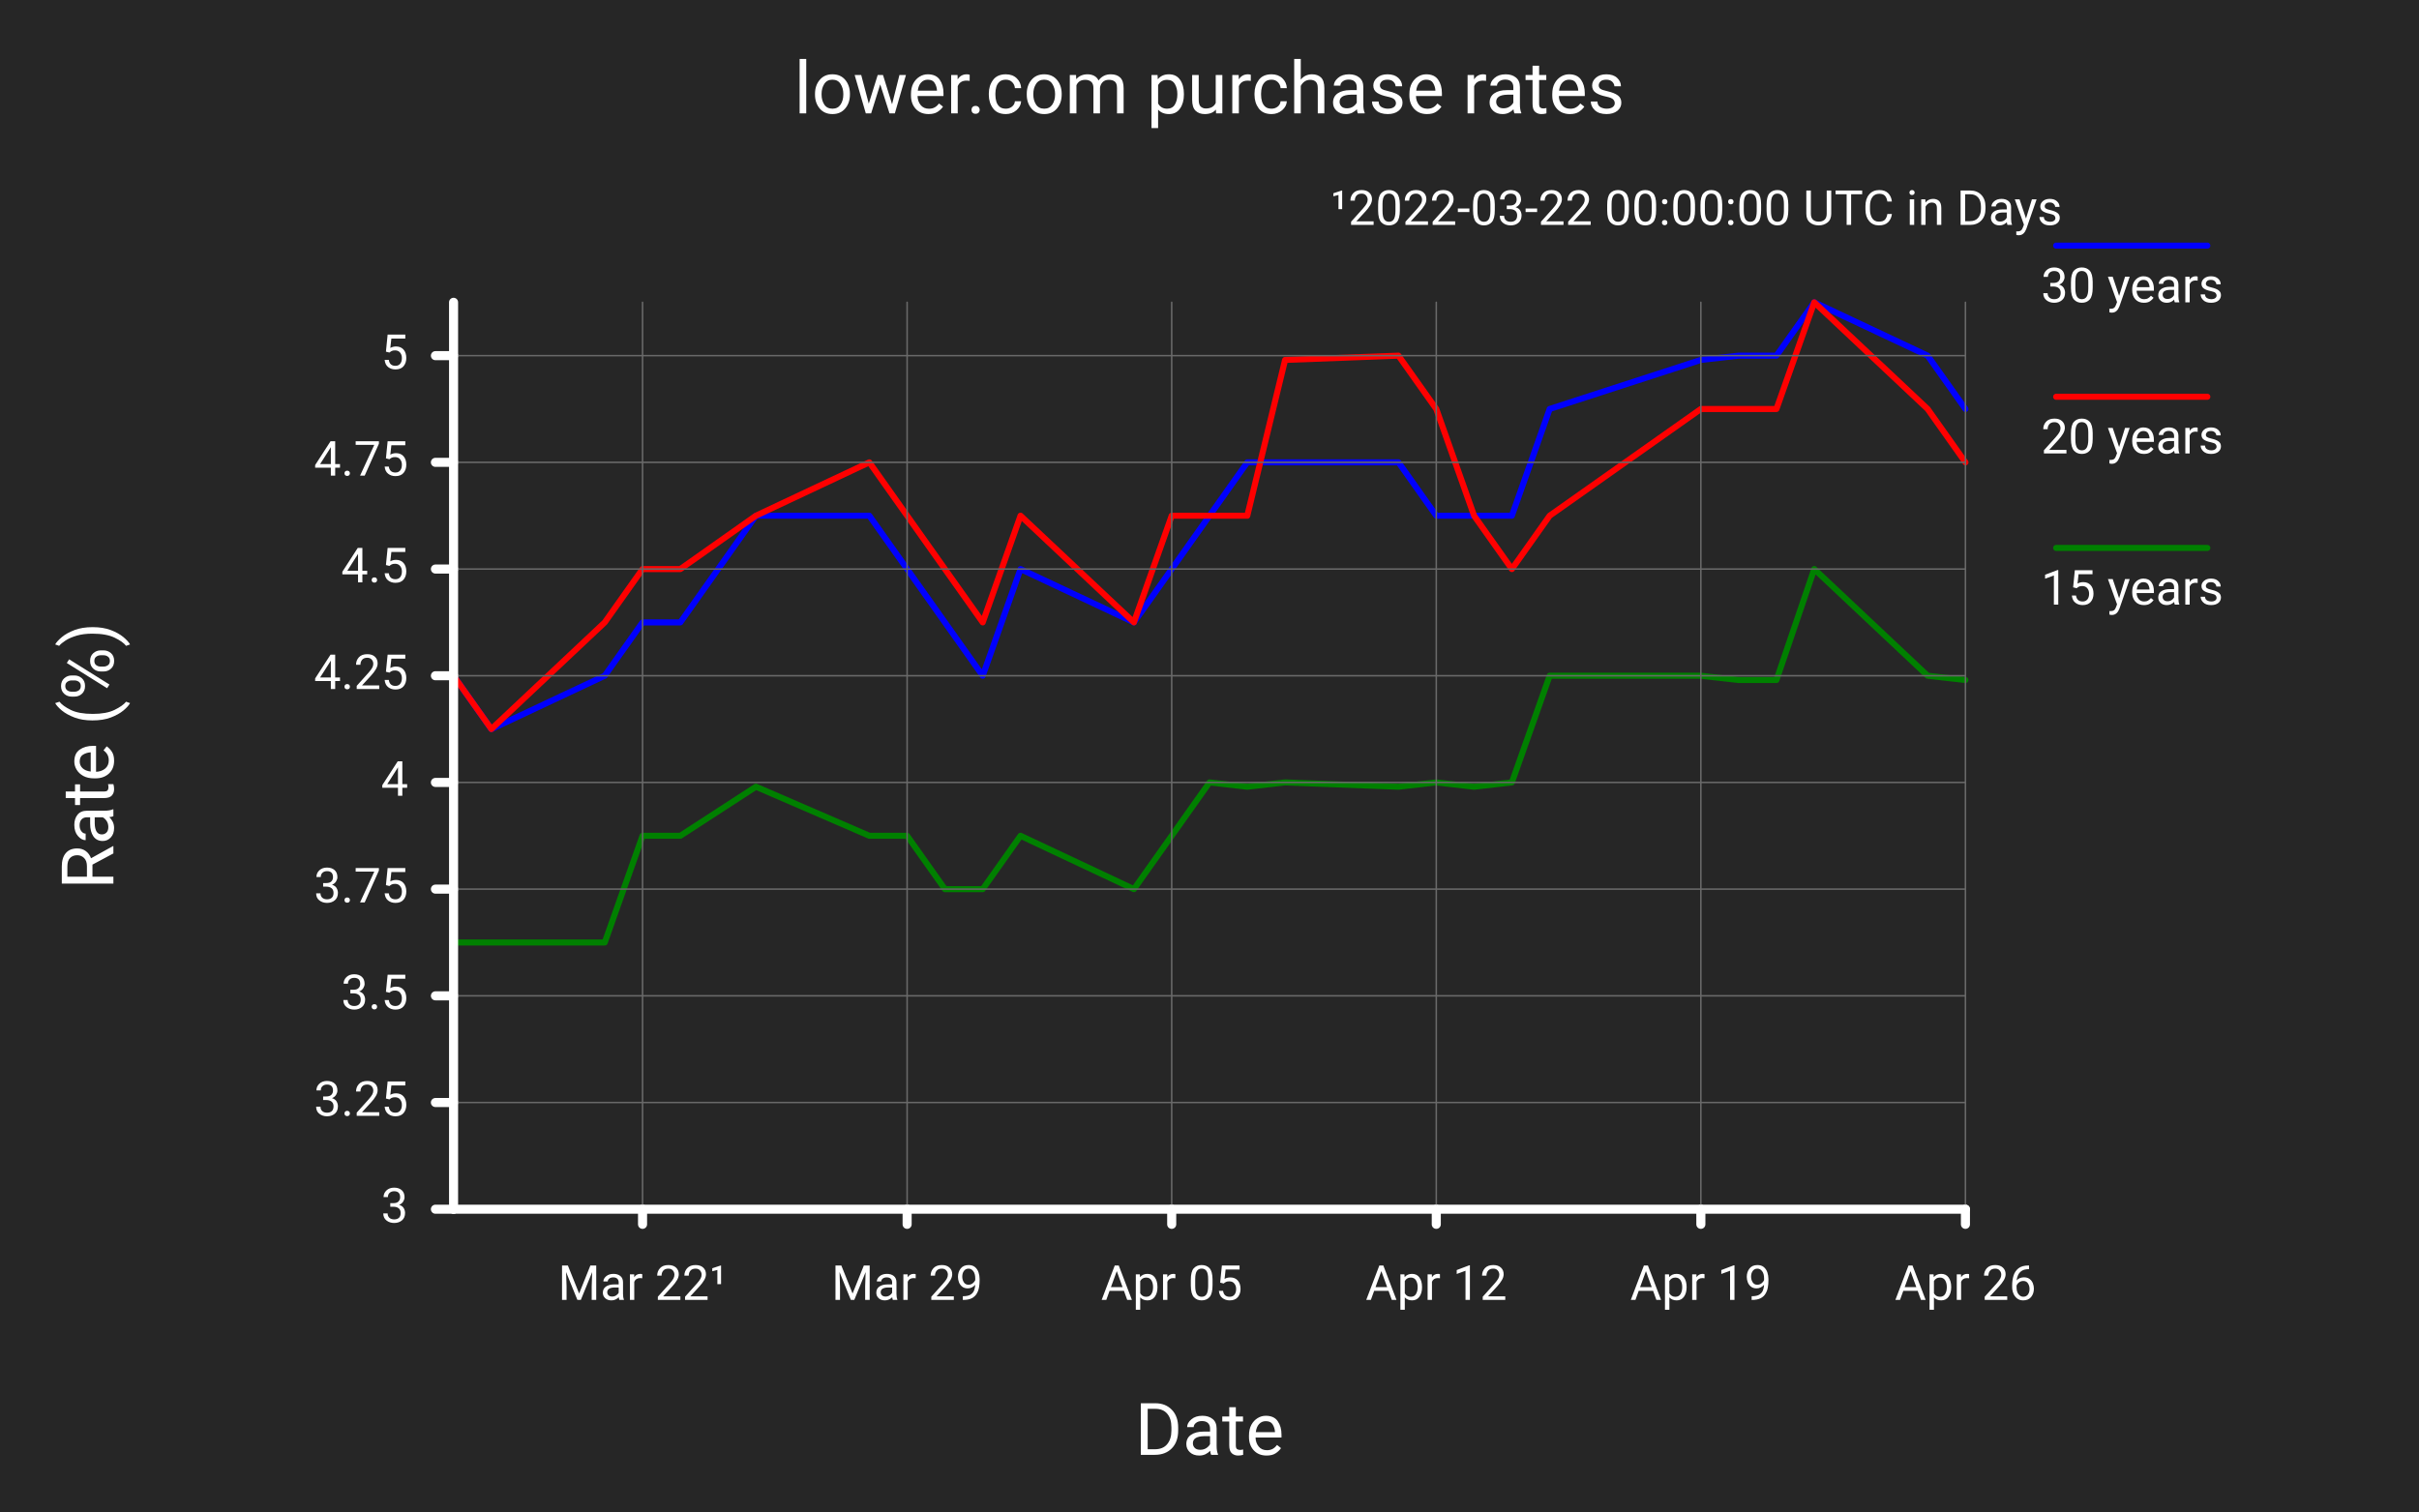
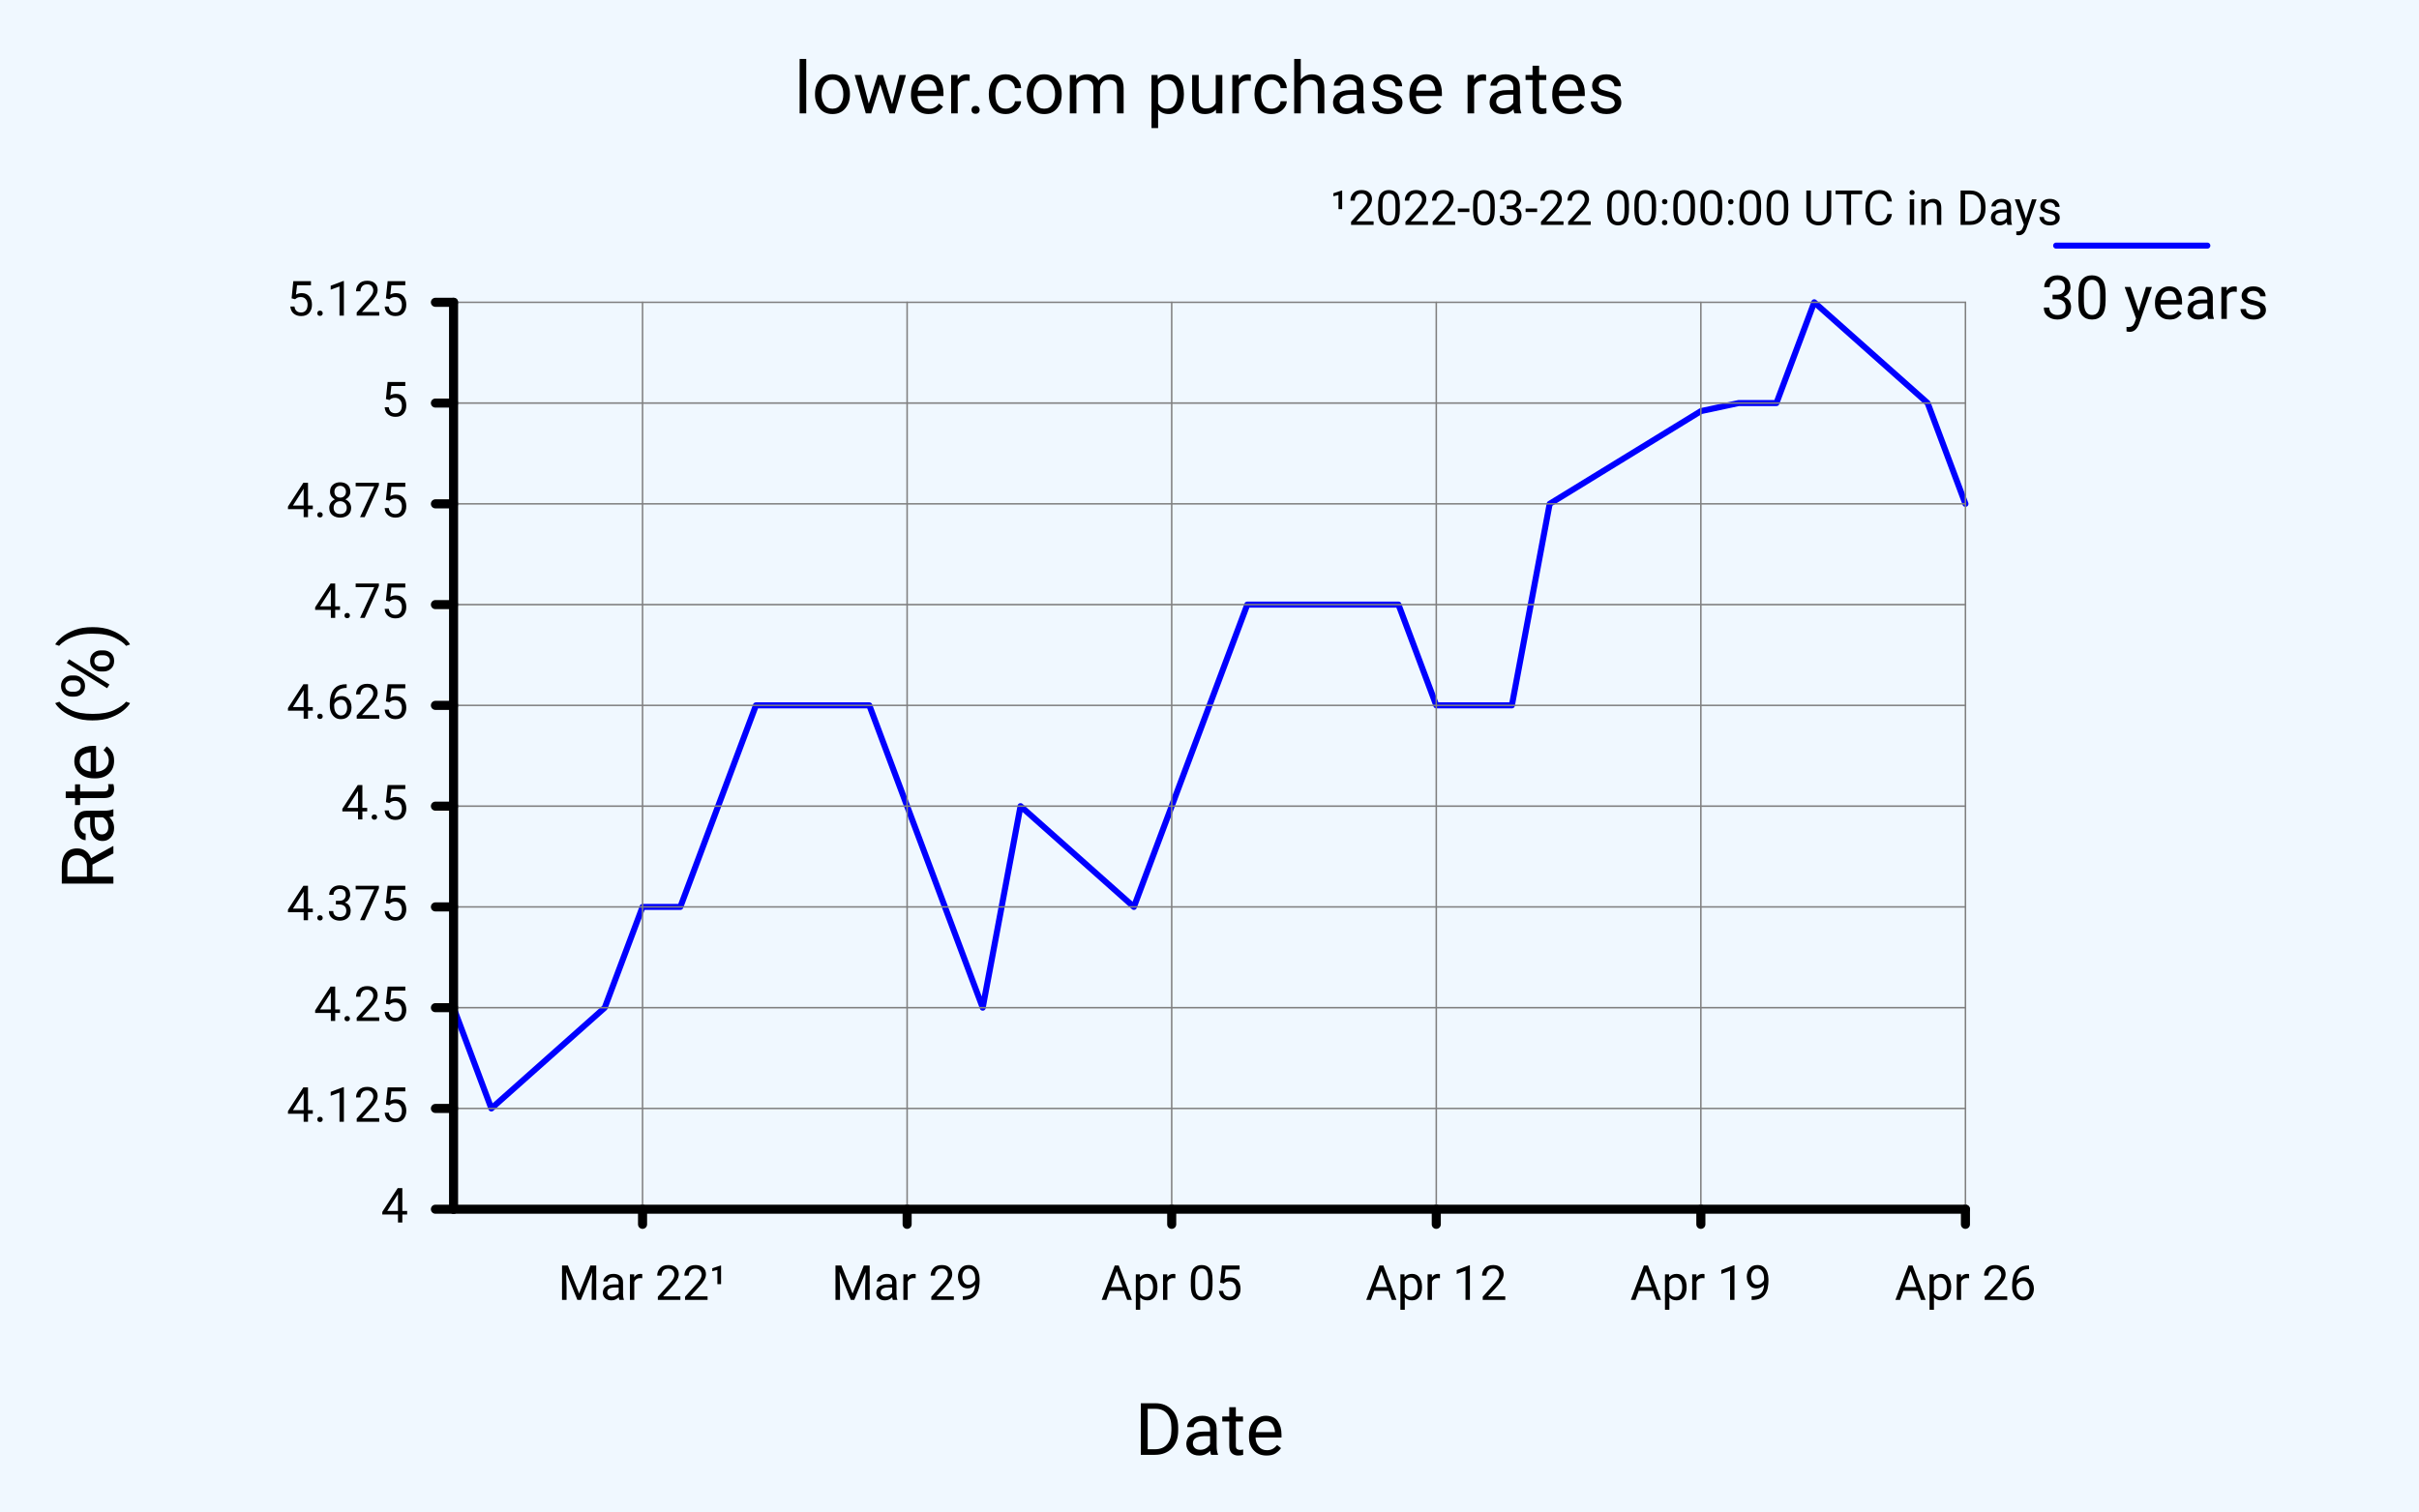
<svg xmlns="http://www.w3.org/2000/svg" class="poloto" width="800" height="500" viewBox="0 0 800 500">
-   <style>.poloto{stroke-linecap:round;stroke-linejoin:round;font-family:Roboto,sans-serif;font-size:16px;}.poloto_background{fill:#262626;}.poloto_scatter{stroke-width:7}.poloto_tick_line{stroke:dimgray;stroke-width:0.5}.poloto_line{stroke-width:2}.poloto_text{fill: white;}.poloto_axis_lines{stroke: white;stroke-width:3;fill:none;stroke-dasharray:none}.poloto_title{font-size:24px;dominant-baseline:start;text-anchor:middle;}.poloto_xname{font-size:24px;dominant-baseline:start;text-anchor:middle;}.poloto_yname{font-size:24px;dominant-baseline:start;text-anchor:middle;}.poloto0stroke{stroke:blue;}.poloto1stroke{stroke:red;}.poloto2stroke{stroke:green;}.poloto3stroke{stroke:gold;}.poloto4stroke{stroke:aqua;}.poloto5stroke{stroke:lime;}.poloto6stroke{stroke:orange;}.poloto7stroke{stroke:chocolate;}.poloto0fill{fill:blue;}.poloto1fill{fill:red;}.poloto2fill{fill:green;}.poloto3fill{fill:gold;}.poloto4fill{fill:aqua;}.poloto5fill{fill:lime;}.poloto6fill{fill:orange;}.poloto7fill{fill:chocolate;}</style>
+   <style>.poloto{stroke-linecap:round;stroke-linejoin:round;font-family:Roboto,sans-serif;font-size:16px;}.poloto_background{fill:AliceBlue;}.poloto_scatter{stroke-width:7}.poloto_tick_line{stroke:gray;stroke-width:0.5}.poloto_line{stroke-width:2}.poloto_text{fill: black;}.poloto_axis_lines{stroke: black;stroke-width:3;fill:none;stroke-dasharray:none}.poloto_title{font-size:24px;dominant-baseline:start;text-anchor:middle;}.poloto_xname{font-size:24px;dominant-baseline:start;text-anchor:middle;}.poloto_yname{font-size:24px;dominant-baseline:start;text-anchor:middle;}.poloto_legend_text{font-size:20px;dominant-baseline:middle;text-anchor:start;}.poloto0stroke{stroke:blue;}.poloto1stroke{stroke:red;}.poloto2stroke{stroke:green;}.poloto3stroke{stroke:gold;}.poloto4stroke{stroke:aqua;}.poloto5stroke{stroke:lime;}.poloto6stroke{stroke:orange;}.poloto7stroke{stroke:chocolate;}.poloto0fill{fill:blue;}.poloto1fill{fill:red;}.poloto2fill{fill:green;}.poloto3fill{fill:gold;}.poloto4fill{fill:aqua;}.poloto5fill{fill:lime;}.poloto6fill{fill:orange;}.poloto7fill{fill:chocolate;}</style>
  <circle r="1e5" class="poloto_background" />
  <text class="poloto_text poloto_legend_text" x="675" y="100">30 years</text>
  <line class="poloto_line poloto_legend_icon poloto0stroke poloto0legend" stroke="black" x1="680" x2="730" y1="81.25" y2="81.25" />
-   <path class="poloto_line poloto0stroke" fill="none" stroke="black" d=" M 150.00 223.53 L 162.50 241.18 L 200.00 223.53 L 212.50 205.88 L 225.00 205.88 L 225.00 205.88 L 250.00 170.59 L 287.50 170.59 L 300.00 188.24 L 312.50 205.88 L 325.00 223.53 L 337.50 188.24 L 375.00 205.88 L 387.50 188.24 L 400.00 170.59 L 412.50 152.94 L 425.00 152.94 L 462.50 152.94 L 475.00 170.59 L 487.50 170.59 L 500.00 170.59 L 512.50 135.29 L 562.50 119.06 L 575.00 117.65 L 587.50 117.65 L 600.00 100.00 L 637.50 117.65 L 650.00 135.29" />
-   <text class="poloto_text poloto_legend_text" x="675" y="150">20 years</text>
-   <line class="poloto_line poloto_legend_icon poloto1stroke poloto1legend" stroke="black" x1="680" x2="730" y1="131.25" y2="131.25" />
-   <path class="poloto_line poloto1stroke" fill="none" stroke="black" d=" M 150.00 223.53 L 162.50 241.18 L 200.00 205.88 L 212.50 188.24 L 225.00 188.24 L 225.00 188.24 L 250.00 170.59 L 287.50 152.94 L 300.00 170.59 L 312.50 188.24 L 325.00 205.88 L 337.50 170.59 L 375.00 205.88 L 387.50 170.59 L 400.00 170.59 L 412.50 170.59 L 425.00 119.06 L 462.50 117.65 L 475.00 135.29 L 487.50 170.59 L 500.00 188.24 L 512.50 170.59 L 562.50 135.29 L 575.00 135.29 L 587.50 135.29 L 600.00 100.00 L 637.50 135.29 L 650.00 152.94" />
-   <text class="poloto_text poloto_legend_text" x="675" y="200">15 years</text>
-   <line class="poloto_line poloto_legend_icon poloto2stroke poloto2legend" stroke="black" x1="680" x2="730" y1="181.25" y2="181.25" />
-   <path class="poloto_line poloto2stroke" fill="none" stroke="black" d=" M 150.00 311.76 L 162.50 311.76 L 200.00 311.76 L 212.50 276.47 L 225.00 276.47 L 225.00 276.47 L 250.00 260.24 L 287.50 276.47 L 300.00 276.47 L 312.50 294.12 L 325.00 294.12 L 337.50 276.47 L 375.00 294.12 L 387.50 276.47 L 400.00 258.82 L 412.50 260.24 L 425.00 258.82 L 462.50 260.24 L 475.00 258.82 L 487.50 260.24 L 500.00 258.82 L 512.50 223.53 L 562.50 223.53 L 575.00 224.94 L 587.50 224.94 L 600.00 188.24 L 637.50 223.53 L 650.00 224.94" />
+   <path class="poloto_line poloto0stroke" fill="none" stroke="black" d=" M 150.00 333.33 L 162.50 366.67 L 200.00 333.33 L 212.50 300.00 L 225.00 300.00 L 225.00 300.00 L 250.00 233.33 L 287.50 233.33 L 300.00 266.67 L 312.50 300.00 L 325.00 333.33 L 337.50 266.67 L 375.00 300.00 L 387.50 266.67 L 400.00 233.33 L 412.50 200.00 L 425.00 200.00 L 462.50 200.00 L 475.00 233.33 L 487.50 233.33 L 500.00 233.33 L 512.50 166.67 L 562.50 136.00 L 575.00 133.33 L 587.50 133.33 L 600.00 100.00 L 637.50 133.33 L 650.00 166.67" />
  <text class="poloto_labels poloto_text poloto_title" x="400" y="37.5">lower.com purchase rates</text>
  <text class="poloto_labels poloto_text poloto_xname" x="400" y="481.25">Date</text>
  <text class="poloto_labels poloto_text poloto_yname" transform="rotate(-90,37.5,250)" x="37.5" y="250">Rate (%)</text>
  <text class="poloto_tick_labels poloto_text" dominant-baseline="middle" text-anchor="start" x="150" y="70" />
  <line class="poloto_axis_lines" stroke="black" x1="150" x2="144" y1="400" y2="400" />
  <line class="poloto_tick_line" stroke="black" x1="150" x2="650" y1="400" y2="400" />
-   <text class="poloto_tick_labels poloto_text" dominant-baseline="middle" text-anchor="end" x="135" y="400">3</text>
-   <line class="poloto_axis_lines" stroke="black" x1="150" x2="144" y1="364.706" y2="364.706" />
-   <line class="poloto_tick_line" stroke="black" x1="150" x2="650" y1="364.706" y2="364.706" />
-   <text class="poloto_tick_labels poloto_text" dominant-baseline="middle" text-anchor="end" x="135" y="364.706">3.25</text>
-   <line class="poloto_axis_lines" stroke="black" x1="150" x2="144" y1="329.412" y2="329.412" />
-   <line class="poloto_tick_line" stroke="black" x1="150" x2="650" y1="329.412" y2="329.412" />
-   <text class="poloto_tick_labels poloto_text" dominant-baseline="middle" text-anchor="end" x="135" y="329.412">3.5</text>
-   <line class="poloto_axis_lines" stroke="black" x1="150" x2="144" y1="294.118" y2="294.118" />
-   <line class="poloto_tick_line" stroke="black" x1="150" x2="650" y1="294.118" y2="294.118" />
-   <text class="poloto_tick_labels poloto_text" dominant-baseline="middle" text-anchor="end" x="135" y="294.118">3.75</text>
-   <line class="poloto_axis_lines" stroke="black" x1="150" x2="144" y1="258.824" y2="258.824" />
-   <line class="poloto_tick_line" stroke="black" x1="150" x2="650" y1="258.824" y2="258.824" />
-   <text class="poloto_tick_labels poloto_text" dominant-baseline="middle" text-anchor="end" x="135" y="258.824">4</text>
-   <line class="poloto_axis_lines" stroke="black" x1="150" x2="144" y1="223.529" y2="223.529" />
-   <line class="poloto_tick_line" stroke="black" x1="150" x2="650" y1="223.529" y2="223.529" />
-   <text class="poloto_tick_labels poloto_text" dominant-baseline="middle" text-anchor="end" x="135" y="223.529">4.25</text>
-   <line class="poloto_axis_lines" stroke="black" x1="150" x2="144" y1="188.235" y2="188.235" />
-   <line class="poloto_tick_line" stroke="black" x1="150" x2="650" y1="188.235" y2="188.235" />
-   <text class="poloto_tick_labels poloto_text" dominant-baseline="middle" text-anchor="end" x="135" y="188.235">4.5</text>
-   <line class="poloto_axis_lines" stroke="black" x1="150" x2="144" y1="152.941" y2="152.941" />
-   <line class="poloto_tick_line" stroke="black" x1="150" x2="650" y1="152.941" y2="152.941" />
-   <text class="poloto_tick_labels poloto_text" dominant-baseline="middle" text-anchor="end" x="135" y="152.941">4.75</text>
-   <line class="poloto_axis_lines" stroke="black" x1="150" x2="144" y1="117.647" y2="117.647" />
-   <line class="poloto_tick_line" stroke="black" x1="150" x2="650" y1="117.647" y2="117.647" />
-   <text class="poloto_tick_labels poloto_text" dominant-baseline="middle" text-anchor="end" x="135" y="117.647">5</text>
+   <text class="poloto_tick_labels poloto_text" dominant-baseline="middle" text-anchor="end" x="135" y="400">4</text>
+   <line class="poloto_axis_lines" stroke="black" x1="150" x2="144" y1="366.667" y2="366.667" />
+   <line class="poloto_tick_line" stroke="black" x1="150" x2="650" y1="366.667" y2="366.667" />
+   <text class="poloto_tick_labels poloto_text" dominant-baseline="middle" text-anchor="end" x="135" y="366.667">4.125</text>
+   <line class="poloto_axis_lines" stroke="black" x1="150" x2="144" y1="333.333" y2="333.333" />
+   <line class="poloto_tick_line" stroke="black" x1="150" x2="650" y1="333.333" y2="333.333" />
+   <text class="poloto_tick_labels poloto_text" dominant-baseline="middle" text-anchor="end" x="135" y="333.333">4.25</text>
+   <line class="poloto_axis_lines" stroke="black" x1="150" x2="144" y1="300" y2="300" />
+   <line class="poloto_tick_line" stroke="black" x1="150" x2="650" y1="300" y2="300" />
+   <text class="poloto_tick_labels poloto_text" dominant-baseline="middle" text-anchor="end" x="135" y="300">4.375</text>
+   <line class="poloto_axis_lines" stroke="black" x1="150" x2="144" y1="266.667" y2="266.667" />
+   <line class="poloto_tick_line" stroke="black" x1="150" x2="650" y1="266.667" y2="266.667" />
+   <text class="poloto_tick_labels poloto_text" dominant-baseline="middle" text-anchor="end" x="135" y="266.667">4.5</text>
+   <line class="poloto_axis_lines" stroke="black" x1="150" x2="144" y1="233.333" y2="233.333" />
+   <line class="poloto_tick_line" stroke="black" x1="150" x2="650" y1="233.333" y2="233.333" />
+   <text class="poloto_tick_labels poloto_text" dominant-baseline="middle" text-anchor="end" x="135" y="233.333">4.625</text>
+   <line class="poloto_axis_lines" stroke="black" x1="150" x2="144" y1="200" y2="200" />
+   <line class="poloto_tick_line" stroke="black" x1="150" x2="650" y1="200" y2="200" />
+   <text class="poloto_tick_labels poloto_text" dominant-baseline="middle" text-anchor="end" x="135" y="200">4.75</text>
+   <line class="poloto_axis_lines" stroke="black" x1="150" x2="144" y1="166.667" y2="166.667" />
+   <line class="poloto_tick_line" stroke="black" x1="150" x2="650" y1="166.667" y2="166.667" />
+   <text class="poloto_tick_labels poloto_text" dominant-baseline="middle" text-anchor="end" x="135" y="166.667">4.875</text>
+   <line class="poloto_axis_lines" stroke="black" x1="150" x2="144" y1="133.333" y2="133.333" />
+   <line class="poloto_tick_line" stroke="black" x1="150" x2="650" y1="133.333" y2="133.333" />
+   <text class="poloto_tick_labels poloto_text" dominant-baseline="middle" text-anchor="end" x="135" y="133.333">5</text>
+   <line class="poloto_axis_lines" stroke="black" x1="150" x2="144" y1="100" y2="100" />
+   <line class="poloto_tick_line" stroke="black" x1="150" x2="650" y1="100" y2="100" />
+   <text class="poloto_tick_labels poloto_text" dominant-baseline="middle" text-anchor="end" x="135" y="100">5.125</text>
  <text class="poloto_tick_labels poloto_text" dominant-baseline="middle" text-anchor="start" x="440" y="70">¹2022-03-22 00:00:00 UTC in Days</text>
  <line class="poloto_axis_lines" stroke="black" x1="212.5" x2="212.5" y1="400" y2="405" />
  <line class="poloto_tick_line" stroke="black" x1="212.5" x2="212.5" y1="400" y2="100" />
  <text class="poloto_tick_labels poloto_text" dominant-baseline="start" text-anchor="middle" x="212.5" y="430">Mar 22¹</text>
  <line class="poloto_axis_lines" stroke="black" x1="300" x2="300" y1="400" y2="405" />
  <line class="poloto_tick_line" stroke="black" x1="300" x2="300" y1="400" y2="100" />
  <text class="poloto_tick_labels poloto_text" dominant-baseline="start" text-anchor="middle" x="300" y="430">Mar 29</text>
  <line class="poloto_axis_lines" stroke="black" x1="387.5" x2="387.5" y1="400" y2="405" />
  <line class="poloto_tick_line" stroke="black" x1="387.5" x2="387.5" y1="400" y2="100" />
  <text class="poloto_tick_labels poloto_text" dominant-baseline="start" text-anchor="middle" x="387.5" y="430">Apr 05</text>
  <line class="poloto_axis_lines" stroke="black" x1="475" x2="475" y1="400" y2="405" />
  <line class="poloto_tick_line" stroke="black" x1="475" x2="475" y1="400" y2="100" />
  <text class="poloto_tick_labels poloto_text" dominant-baseline="start" text-anchor="middle" x="475" y="430">Apr 12</text>
  <line class="poloto_axis_lines" stroke="black" x1="562.5" x2="562.5" y1="400" y2="405" />
  <line class="poloto_tick_line" stroke="black" x1="562.5" x2="562.5" y1="400" y2="100" />
  <text class="poloto_tick_labels poloto_text" dominant-baseline="start" text-anchor="middle" x="562.5" y="430">Apr 19</text>
  <line class="poloto_axis_lines" stroke="black" x1="650" x2="650" y1="400" y2="405" />
  <line class="poloto_tick_line" stroke="black" x1="650" x2="650" y1="400" y2="100" />
  <text class="poloto_tick_labels poloto_text" dominant-baseline="start" text-anchor="middle" x="650" y="430">Apr 26</text>
  <path stroke="black" fill="none" class="poloto_axis_lines" d=" M 150 400 L 650 400" />
  <path stroke="black" fill="none" class="poloto_axis_lines" d=" M 150 400 L 150 100" />
</svg>
